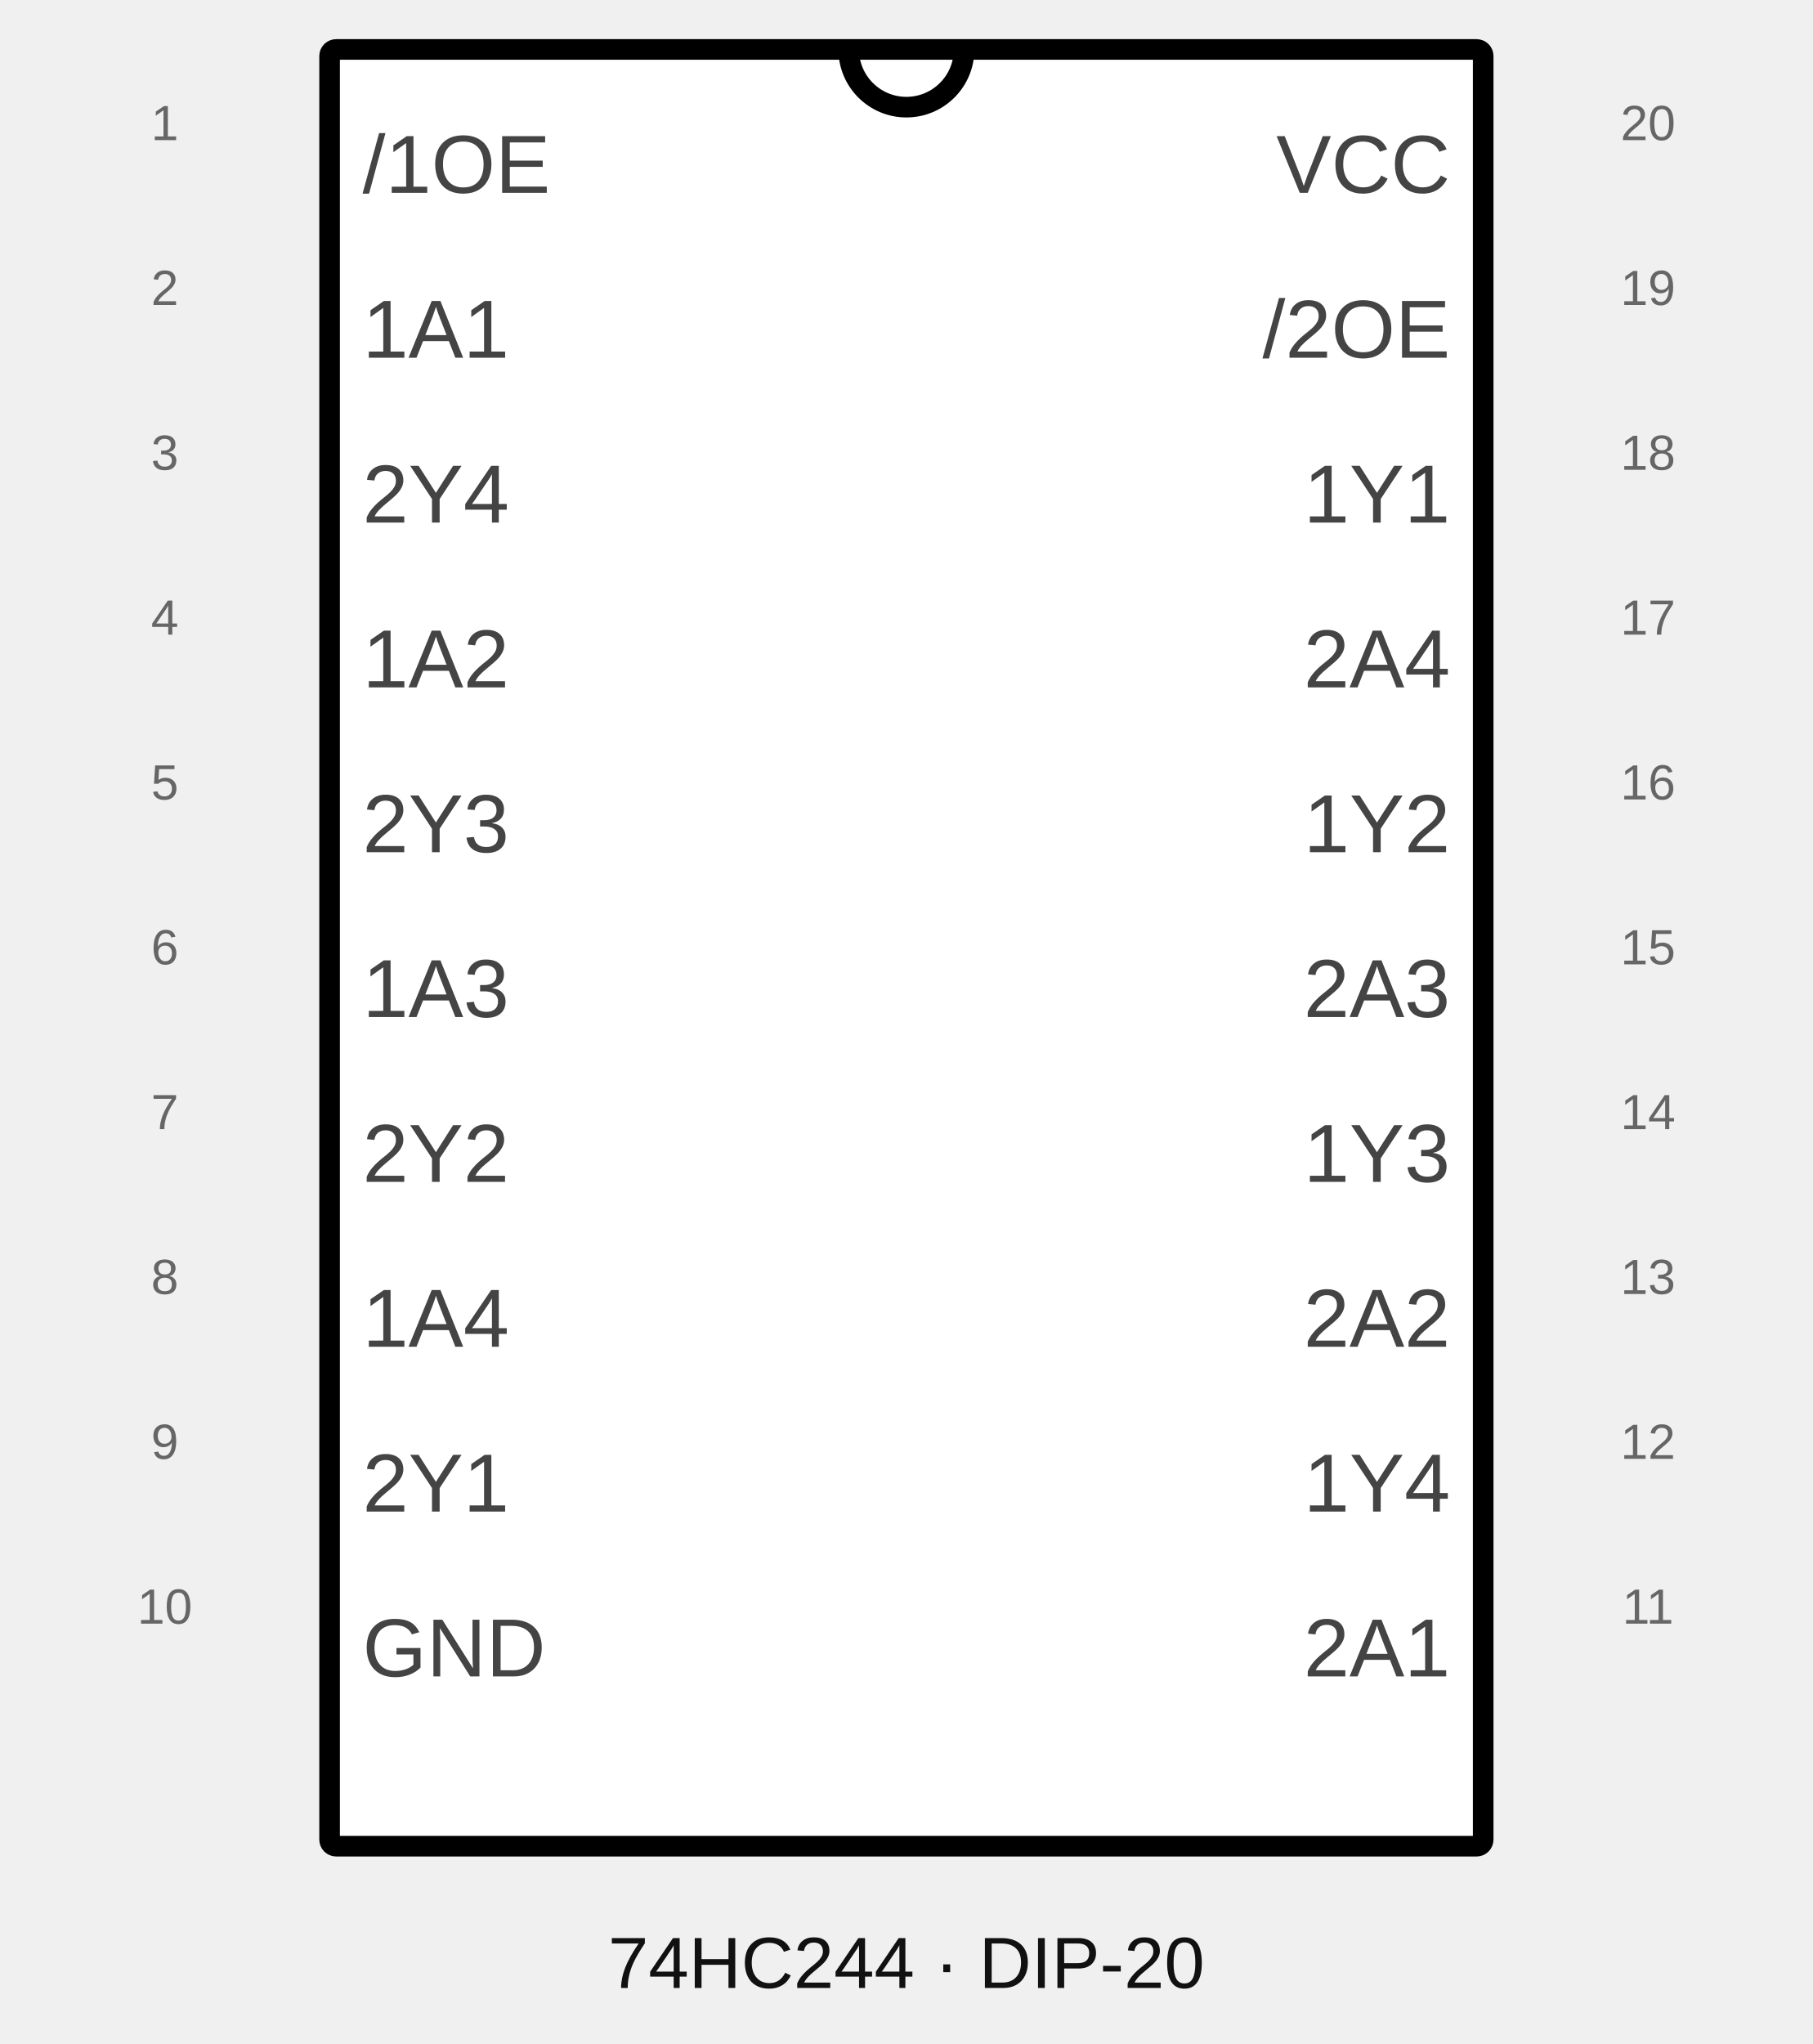
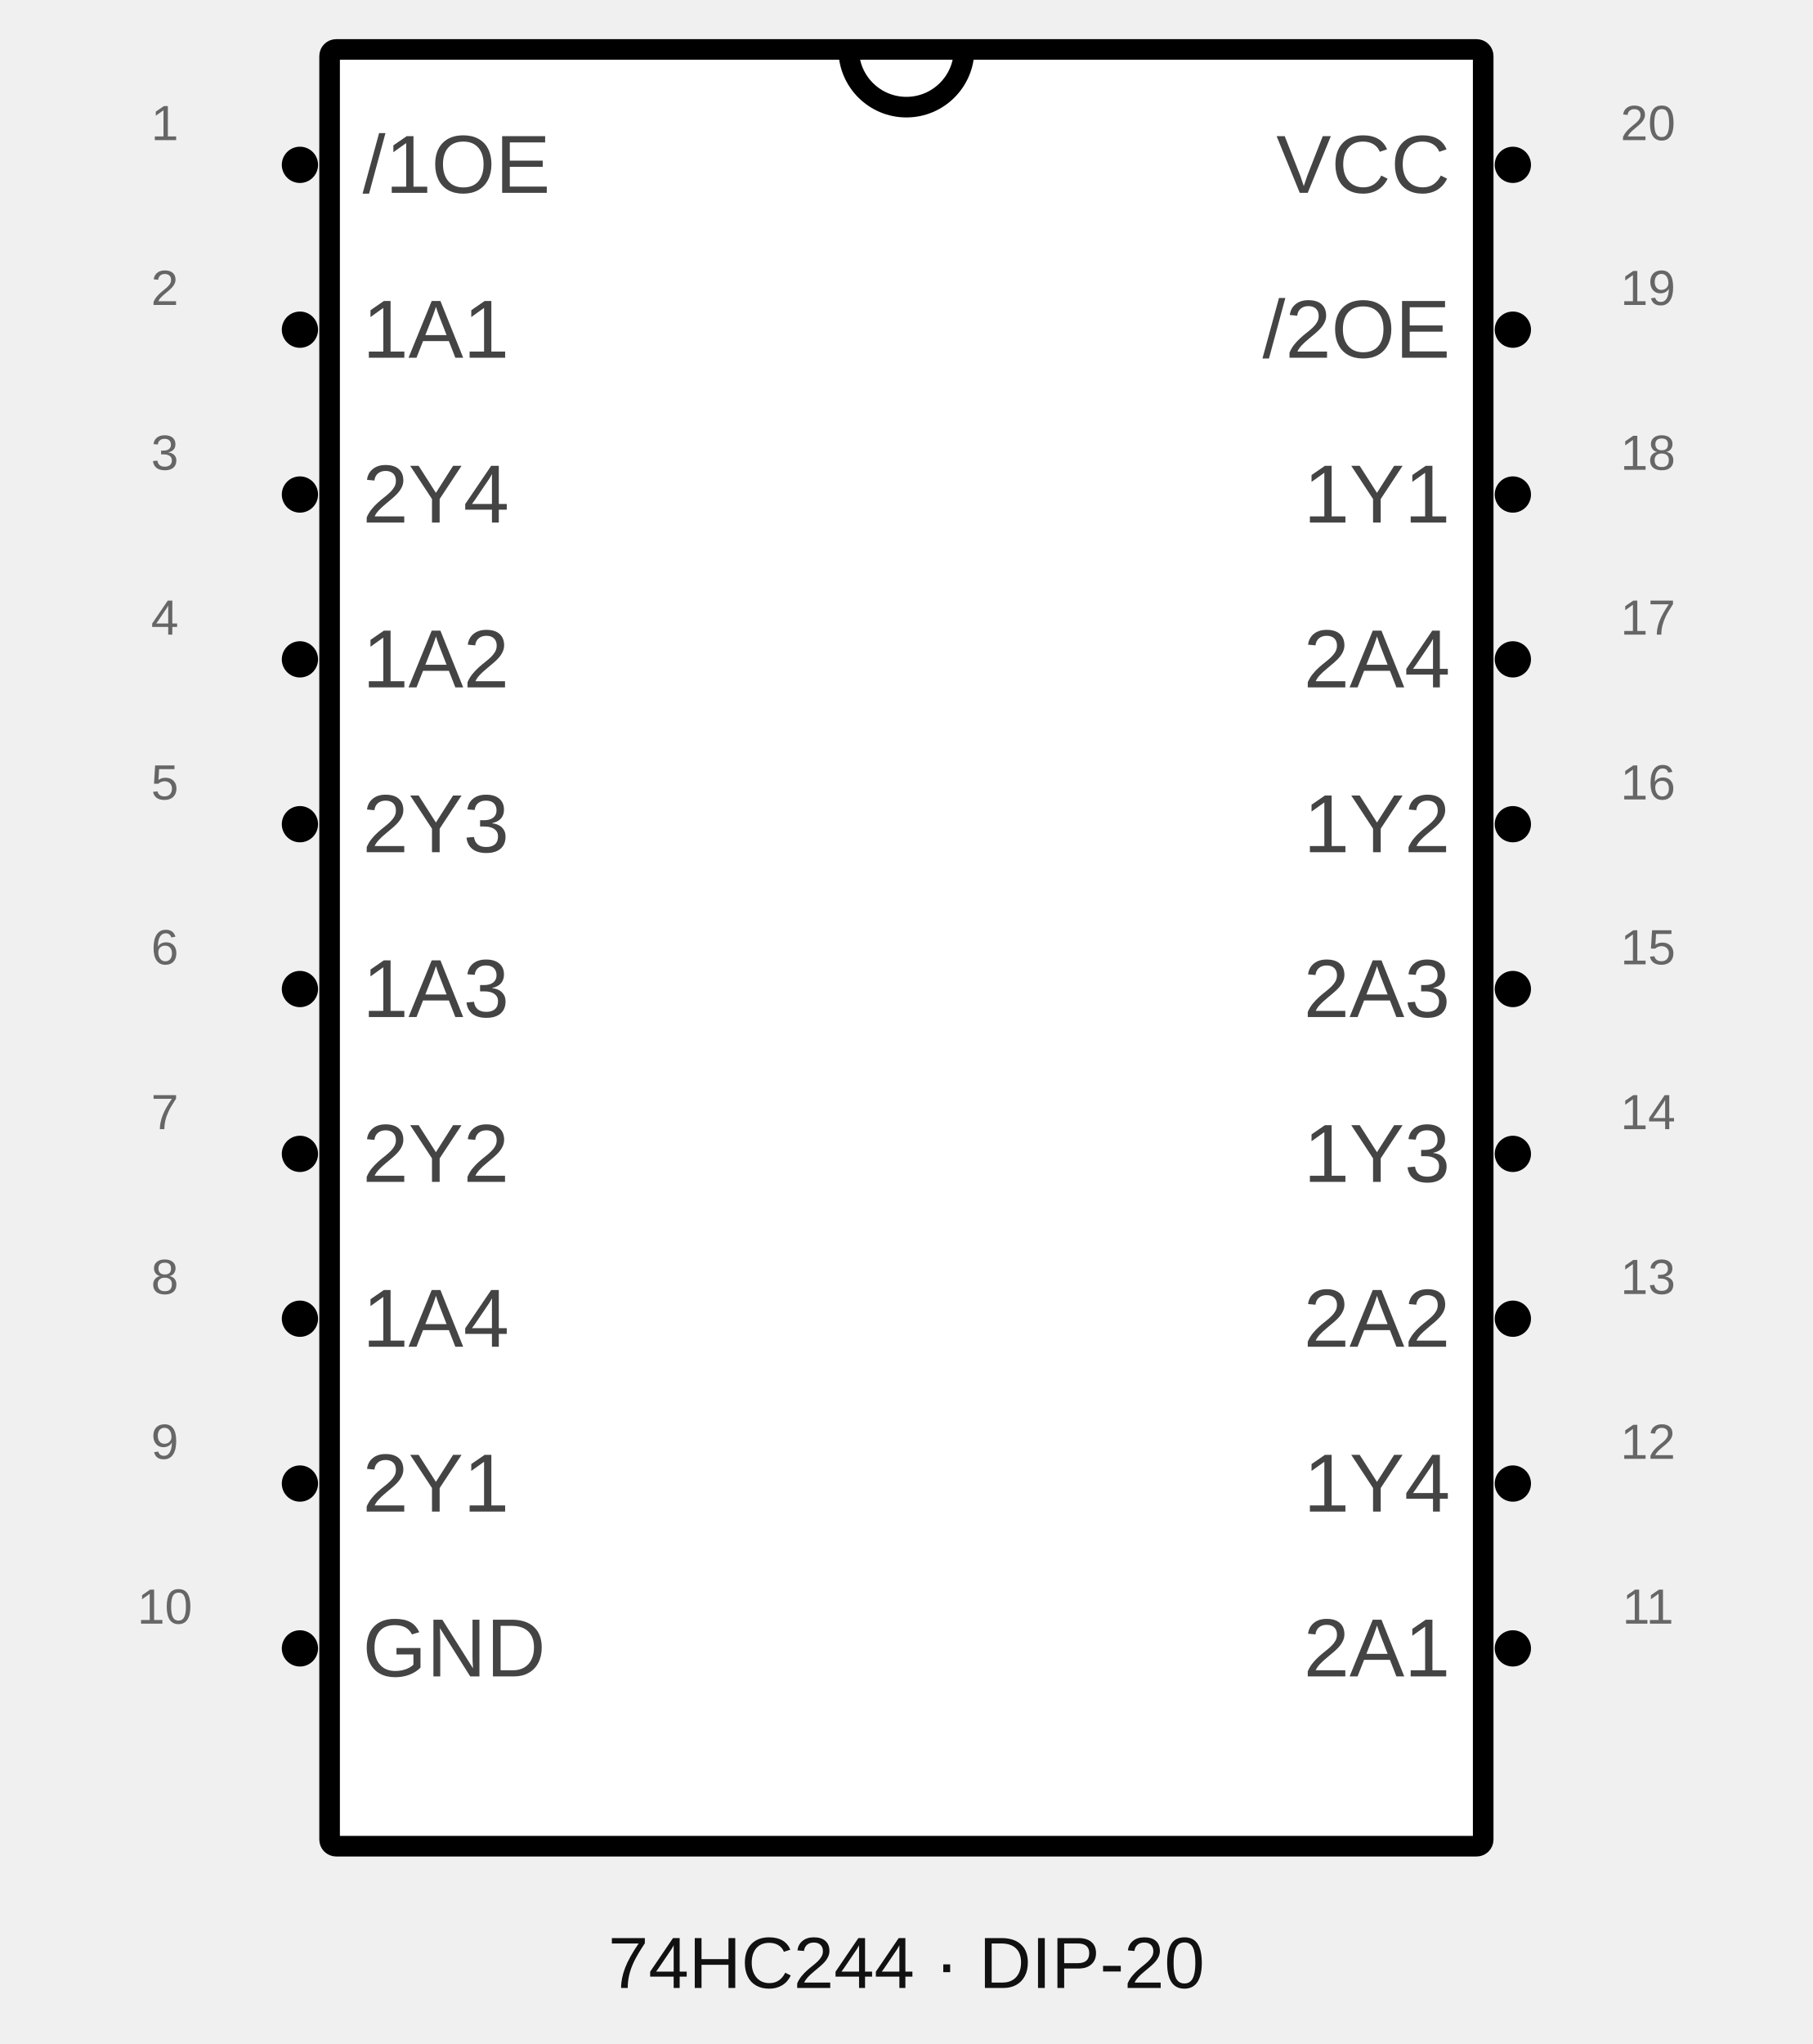
<svg xmlns="http://www.w3.org/2000/svg" viewBox="0 0 1100 1240" role="img" aria-labelledby="title desc">
-   <style>.body{fill:#fff;stroke:#000;stroke-width:12.5}.lead{stroke:#787878;stroke-width:9.72;stroke-linecap:round}.pin{fill:none;stroke:none}.name{font:50px "Droid Sans",Arial,sans-serif;fill:#444}.number{font:30px "Droid Sans",Arial,sans-serif;fill:#666}.title{font:44px "Droid Sans",Arial,sans-serif;fill:#111}</style>
+   <style>.body{fill:#fff;stroke:#000;stroke-width:12.5}.lead{stroke:#787878;stroke-width:9.72;stroke-linecap:round}.node{fill:#000}.pin{fill:none;stroke:none}.name{font:50px "Droid Sans",Arial,sans-serif;fill:#444}.number{font:30px "Droid Sans",Arial,sans-serif;fill:#666}.title{font:44px "Droid Sans",Arial,sans-serif;fill:#111}</style>
  <text class="title" x="550" y="1206" text-anchor="middle">74HC244 · DIP-20</text>
  <rect class="body" x="200" y="30" width="700" height="1090" rx="4" />
  <path d="M515.0 30a35 35 0 0 0 70 0" fill="none" stroke="#000" stroke-width="12.5" />
+   <circle class="node" cx="182" cy="100" r="11" />
  <rect class="pin" id="connector0pin" data-pin-number="1" data-pin-name="/1OE" data-direction="input" x="5" y="95" width="195" height="10" />
  <text class="name" x="220" y="117" text-anchor="start">/1OE</text>
  <text class="number" x="100" y="85" text-anchor="middle">1</text>
+   <circle class="node" cx="182" cy="200" r="11" />
  <rect class="pin" id="connector1pin" data-pin-number="2" data-pin-name="1A1" data-direction="input" x="5" y="195" width="195" height="10" />
  <text class="name" x="220" y="217" text-anchor="start">1A1</text>
  <text class="number" x="100" y="185" text-anchor="middle">2</text>
+   <circle class="node" cx="182" cy="300" r="11" />
  <rect class="pin" id="connector2pin" data-pin-number="3" data-pin-name="2Y4" data-direction="output" x="5" y="295" width="195" height="10" />
  <text class="name" x="220" y="317" text-anchor="start">2Y4</text>
  <text class="number" x="100" y="285" text-anchor="middle">3</text>
+   <circle class="node" cx="182" cy="400" r="11" />
  <rect class="pin" id="connector3pin" data-pin-number="4" data-pin-name="1A2" data-direction="input" x="5" y="395" width="195" height="10" />
  <text class="name" x="220" y="417" text-anchor="start">1A2</text>
  <text class="number" x="100" y="385" text-anchor="middle">4</text>
+   <circle class="node" cx="182" cy="500" r="11" />
  <rect class="pin" id="connector4pin" data-pin-number="5" data-pin-name="2Y3" data-direction="output" x="5" y="495" width="195" height="10" />
  <text class="name" x="220" y="517" text-anchor="start">2Y3</text>
  <text class="number" x="100" y="485" text-anchor="middle">5</text>
+   <circle class="node" cx="182" cy="600" r="11" />
  <rect class="pin" id="connector5pin" data-pin-number="6" data-pin-name="1A3" data-direction="input" x="5" y="595" width="195" height="10" />
  <text class="name" x="220" y="617" text-anchor="start">1A3</text>
  <text class="number" x="100" y="585" text-anchor="middle">6</text>
+   <circle class="node" cx="182" cy="700" r="11" />
  <rect class="pin" id="connector6pin" data-pin-number="7" data-pin-name="2Y2" data-direction="output" x="5" y="695" width="195" height="10" />
  <text class="name" x="220" y="717" text-anchor="start">2Y2</text>
  <text class="number" x="100" y="685" text-anchor="middle">7</text>
+   <circle class="node" cx="182" cy="800" r="11" />
  <rect class="pin" id="connector7pin" data-pin-number="8" data-pin-name="1A4" data-direction="input" x="5" y="795" width="195" height="10" />
  <text class="name" x="220" y="817" text-anchor="start">1A4</text>
  <text class="number" x="100" y="785" text-anchor="middle">8</text>
+   <circle class="node" cx="182" cy="900" r="11" />
  <rect class="pin" id="connector8pin" data-pin-number="9" data-pin-name="2Y1" data-direction="output" x="5" y="895" width="195" height="10" />
  <text class="name" x="220" y="917" text-anchor="start">2Y1</text>
  <text class="number" x="100" y="885" text-anchor="middle">9</text>
+   <circle class="node" cx="182" cy="1000" r="11" />
  <rect class="pin" id="connector9pin" data-pin-number="10" data-pin-name="GND" data-direction="power" x="5" y="995" width="195" height="10" />
  <text class="name" x="220" y="1017" text-anchor="start">GND</text>
  <text class="number" x="100" y="985" text-anchor="middle">10</text>
+   <circle class="node" cx="918" cy="1000" r="11" />
  <rect class="pin" id="connector10pin" data-pin-number="11" data-pin-name="2A1" data-direction="input" x="900" y="995" width="195" height="10" />
  <text class="name" x="880" y="1017" text-anchor="end">2A1</text>
  <text class="number" x="1000" y="985" text-anchor="middle">11</text>
+   <circle class="node" cx="918" cy="900" r="11" />
  <rect class="pin" id="connector11pin" data-pin-number="12" data-pin-name="1Y4" data-direction="output" x="900" y="895" width="195" height="10" />
  <text class="name" x="880" y="917" text-anchor="end">1Y4</text>
  <text class="number" x="1000" y="885" text-anchor="middle">12</text>
+   <circle class="node" cx="918" cy="800" r="11" />
  <rect class="pin" id="connector12pin" data-pin-number="13" data-pin-name="2A2" data-direction="input" x="900" y="795" width="195" height="10" />
  <text class="name" x="880" y="817" text-anchor="end">2A2</text>
  <text class="number" x="1000" y="785" text-anchor="middle">13</text>
+   <circle class="node" cx="918" cy="700" r="11" />
  <rect class="pin" id="connector13pin" data-pin-number="14" data-pin-name="1Y3" data-direction="output" x="900" y="695" width="195" height="10" />
  <text class="name" x="880" y="717" text-anchor="end">1Y3</text>
  <text class="number" x="1000" y="685" text-anchor="middle">14</text>
+   <circle class="node" cx="918" cy="600" r="11" />
  <rect class="pin" id="connector14pin" data-pin-number="15" data-pin-name="2A3" data-direction="input" x="900" y="595" width="195" height="10" />
  <text class="name" x="880" y="617" text-anchor="end">2A3</text>
  <text class="number" x="1000" y="585" text-anchor="middle">15</text>
+   <circle class="node" cx="918" cy="500" r="11" />
  <rect class="pin" id="connector15pin" data-pin-number="16" data-pin-name="1Y2" data-direction="output" x="900" y="495" width="195" height="10" />
  <text class="name" x="880" y="517" text-anchor="end">1Y2</text>
  <text class="number" x="1000" y="485" text-anchor="middle">16</text>
+   <circle class="node" cx="918" cy="400" r="11" />
  <rect class="pin" id="connector16pin" data-pin-number="17" data-pin-name="2A4" data-direction="input" x="900" y="395" width="195" height="10" />
  <text class="name" x="880" y="417" text-anchor="end">2A4</text>
  <text class="number" x="1000" y="385" text-anchor="middle">17</text>
+   <circle class="node" cx="918" cy="300" r="11" />
  <rect class="pin" id="connector17pin" data-pin-number="18" data-pin-name="1Y1" data-direction="output" x="900" y="295" width="195" height="10" />
  <text class="name" x="880" y="317" text-anchor="end">1Y1</text>
  <text class="number" x="1000" y="285" text-anchor="middle">18</text>
+   <circle class="node" cx="918" cy="200" r="11" />
  <rect class="pin" id="connector18pin" data-pin-number="19" data-pin-name="/2OE" data-direction="input" x="900" y="195" width="195" height="10" />
  <text class="name" x="880" y="217" text-anchor="end">/2OE</text>
  <text class="number" x="1000" y="185" text-anchor="middle">19</text>
+   <circle class="node" cx="918" cy="100" r="11" />
  <rect class="pin" id="connector19pin" data-pin-number="20" data-pin-name="VCC" data-direction="power" x="900" y="95" width="195" height="10" />
  <text class="name" x="880" y="117" text-anchor="end">VCC</text>
  <text class="number" x="1000" y="85" text-anchor="middle">20</text>
</svg>
